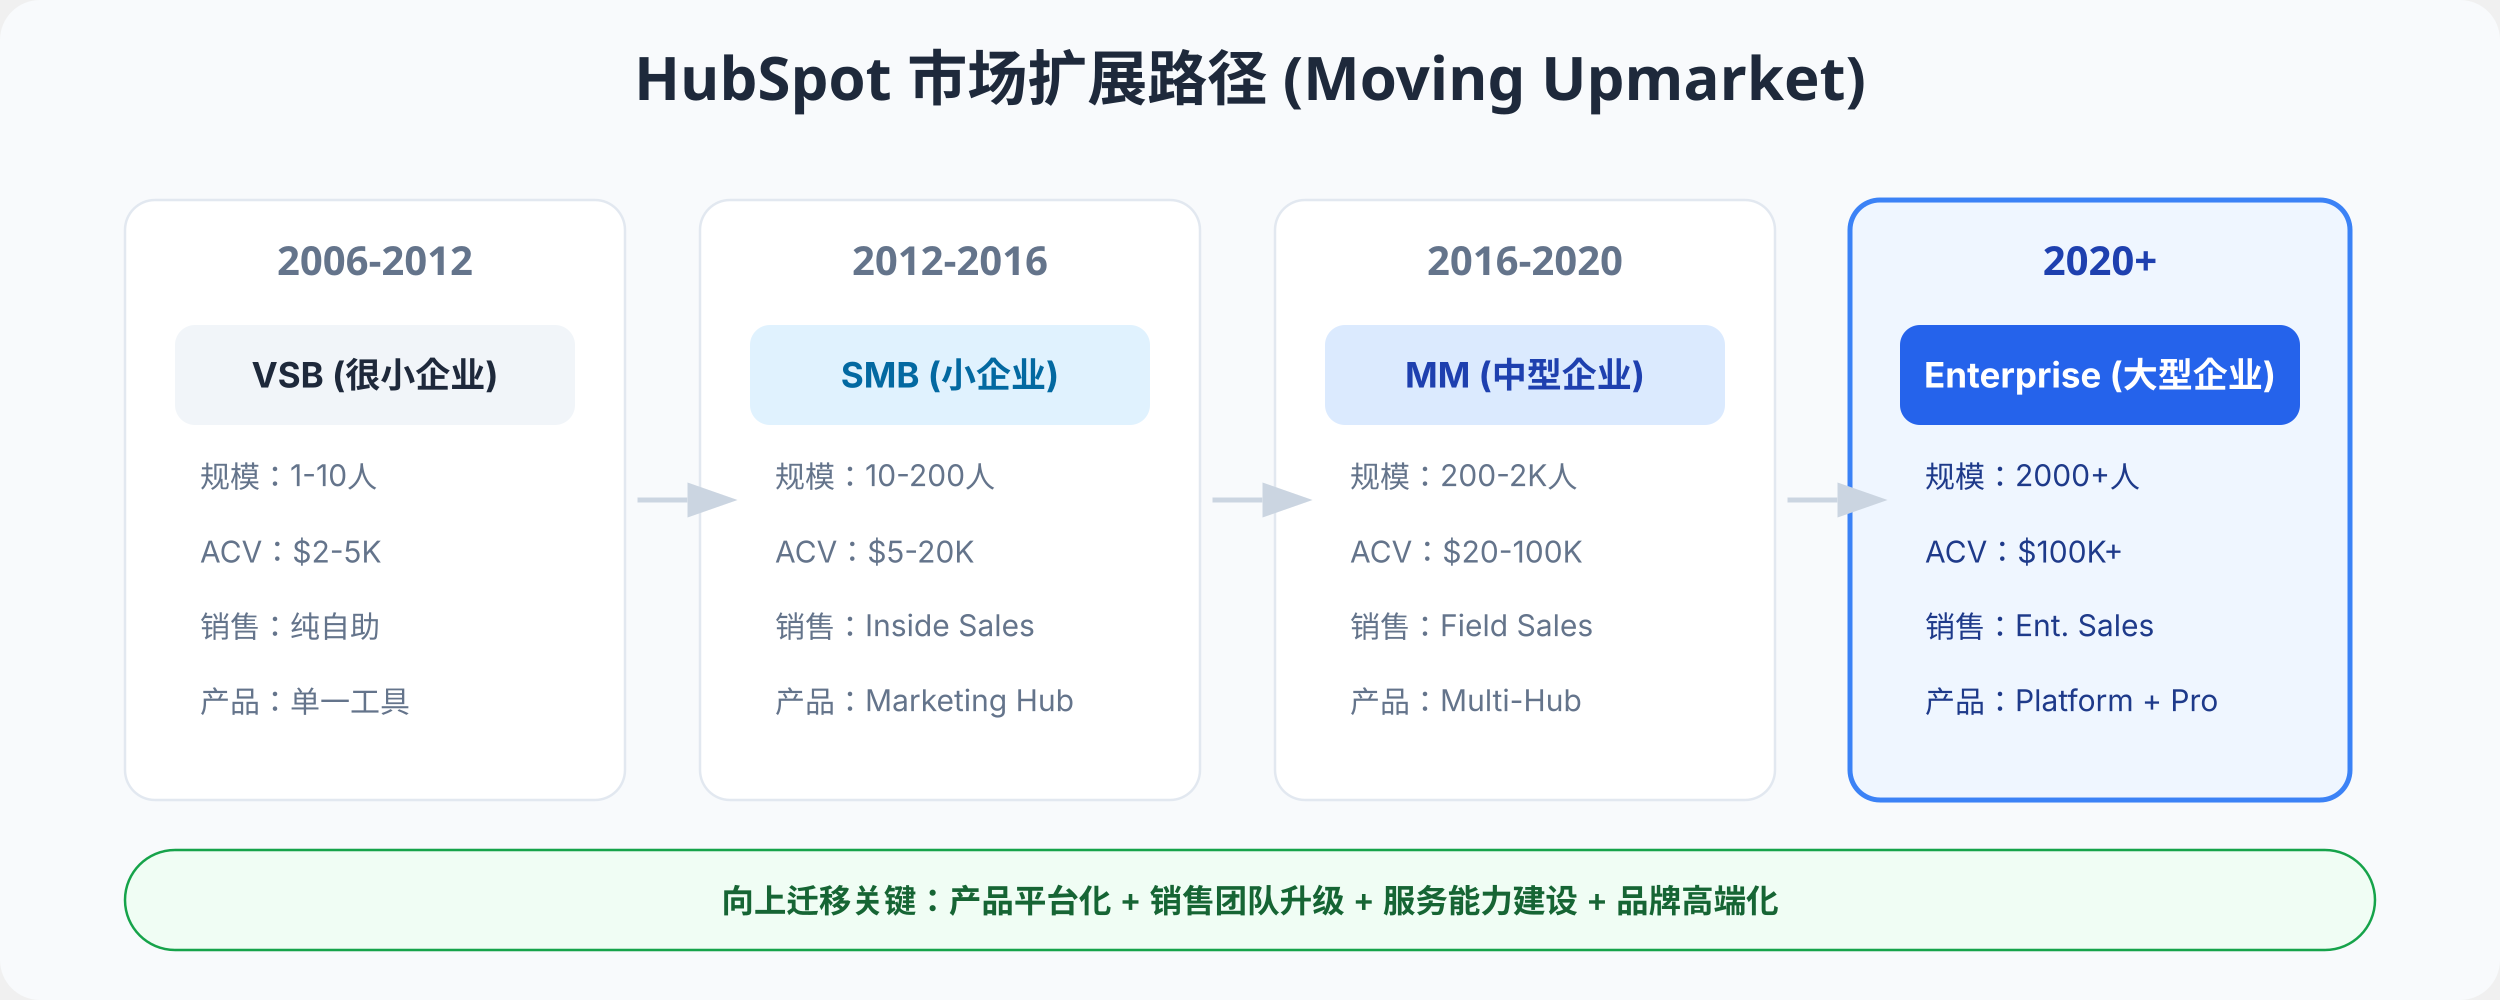
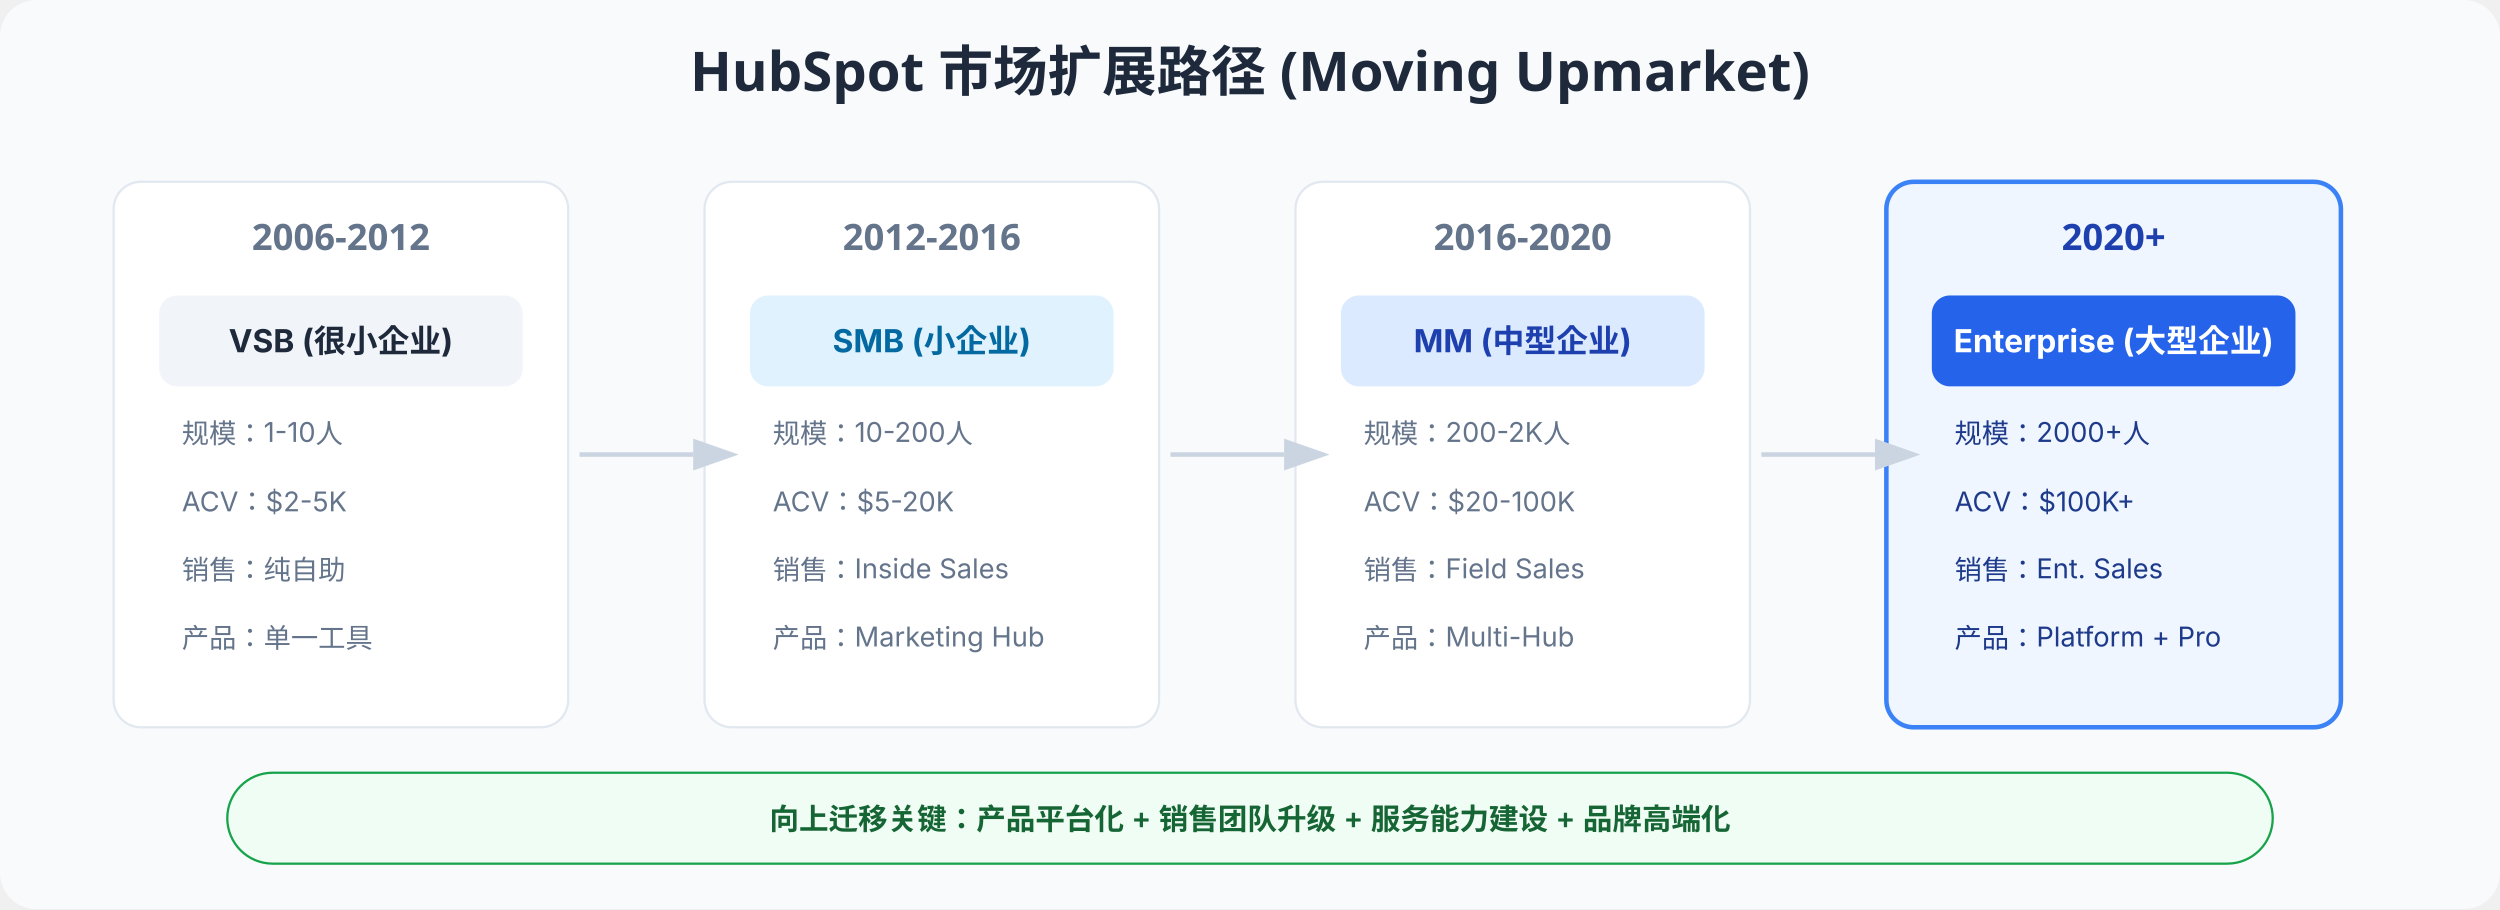
- <svg xmlns="http://www.w3.org/2000/svg" width="1000" height="400" viewBox="0 0 1000 400">
-   <rect width="1000" height="400" fill="#F8FAFC" rx="16" />
-   <text x="500" y="40" font-family="Outfit, sans-serif" font-size="24" font-weight="600" text-anchor="middle" fill="#1E293B">HubSpot 市场扩展路径 (Moving Upmarket)</text>
+ <svg xmlns="http://www.w3.org/2000/svg" width="1100" height="400" viewBox="0 0 1100 400">
+   <rect width="1100" height="400" fill="#F8FAFC" rx="16" />
+   <text x="550" y="40" font-family="Outfit, sans-serif" font-size="24" font-weight="600" text-anchor="middle" fill="#1E293B">HubSpot 市场扩展路径 (Moving Upmarket)</text>
  <g transform="translate(50, 80)">
    <rect x="0" y="0" width="200" height="240" rx="12" fill="#FFFFFF" stroke="#E2E8F0" />
    <text x="100" y="30" font-family="Outfit, sans-serif" font-size="16" font-weight="600" text-anchor="middle" fill="#64748B">2006-2012</text>
    <rect x="20" y="50" width="160" height="40" rx="8" fill="#F1F5F9" />
    <text x="100" y="75" font-family="Inter, sans-serif" font-size="14" font-weight="700" text-anchor="middle" fill="#1E293B">VSB (很小企业)</text>
    <g font-family="Inter, sans-serif" font-size="12" fill="#64748B">
      <text x="30" y="115">规模：1-10人</text>
      <text x="30" y="145">ACV：$2-5K</text>
      <text x="30" y="175">销售：纯自助</text>
      <text x="30" y="205">产品：单一工具</text>
    </g>
-     <rect x="230" y="0" width="200" height="240" rx="12" fill="#FFFFFF" stroke="#E2E8F0" />
-     <text x="330" y="30" font-family="Outfit, sans-serif" font-size="16" font-weight="600" text-anchor="middle" fill="#64748B">2012-2016</text>
-     <rect x="250" y="50" width="160" height="40" rx="8" fill="#E0F2FE" />
-     <text x="330" y="75" font-family="Inter, sans-serif" font-size="14" font-weight="700" text-anchor="middle" fill="#0369A1">SMB (小企业)</text>
+     <rect x="260" y="0" width="200" height="240" rx="12" fill="#FFFFFF" stroke="#E2E8F0" />
+     <text x="360" y="30" font-family="Outfit, sans-serif" font-size="16" font-weight="600" text-anchor="middle" fill="#64748B">2012-2016</text>
+     <rect x="280" y="50" width="160" height="40" rx="8" fill="#E0F2FE" />
+     <text x="360" y="75" font-family="Inter, sans-serif" font-size="14" font-weight="700" text-anchor="middle" fill="#0369A1">SMB (小企业)</text>
    <g font-family="Inter, sans-serif" font-size="12" fill="#64748B">
-       <text x="260" y="115">规模：10-200人</text>
-       <text x="260" y="145">ACV：$5-20K</text>
-       <text x="260" y="175">销售：Inside Sales</text>
-       <text x="260" y="205">产品：Marketing Hub</text>
+       <text x="290" y="115">规模：10-200人</text>
+       <text x="290" y="145">ACV：$5-20K</text>
+       <text x="290" y="175">销售：Inside Sales</text>
+       <text x="290" y="205">产品：Marketing Hub</text>
    </g>
-     <rect x="460" y="0" width="200" height="240" rx="12" fill="#FFFFFF" stroke="#E2E8F0" />
-     <text x="560" y="30" font-family="Outfit, sans-serif" font-size="16" font-weight="600" text-anchor="middle" fill="#64748B">2016-2020</text>
-     <rect x="480" y="50" width="160" height="40" rx="8" fill="#DBEAFE" />
-     <text x="560" y="75" font-family="Inter, sans-serif" font-size="14" font-weight="700" text-anchor="middle" fill="#1E40AF">MM (中型企业)</text>
+     <rect x="520" y="0" width="200" height="240" rx="12" fill="#FFFFFF" stroke="#E2E8F0" />
+     <text x="620" y="30" font-family="Outfit, sans-serif" font-size="16" font-weight="600" text-anchor="middle" fill="#64748B">2016-2020</text>
+     <rect x="540" y="50" width="160" height="40" rx="8" fill="#DBEAFE" />
+     <text x="620" y="75" font-family="Inter, sans-serif" font-size="14" font-weight="700" text-anchor="middle" fill="#1E40AF">MM (中型企业)</text>
    <g font-family="Inter, sans-serif" font-size="12" fill="#64748B">
-       <text x="490" y="115">规模：200-2K人</text>
-       <text x="490" y="145">ACV：$20-100K</text>
-       <text x="490" y="175">销售：Field Sales</text>
-       <text x="490" y="205">产品：Multi-Hub</text>
+       <text x="550" y="115">规模：200-2K人</text>
+       <text x="550" y="145">ACV：$20-100K</text>
+       <text x="550" y="175">销售：Field Sales</text>
+       <text x="550" y="205">产品：Multi-Hub</text>
    </g>
-     <rect x="690" y="0" width="200" height="240" rx="12" fill="#EFF6FF" stroke="#3B82F6" stroke-width="2" />
-     <text x="790" y="30" font-family="Outfit, sans-serif" font-size="16" font-weight="600" text-anchor="middle" fill="#1E40AF">2020+</text>
-     <rect x="710" y="50" width="160" height="40" rx="8" fill="#2563EB" />
-     <text x="790" y="75" font-family="Inter, sans-serif" font-size="14" font-weight="700" text-anchor="middle" fill="#FFFFFF">Enterprise (大型企业)</text>
+     <rect x="780" y="0" width="200" height="240" rx="12" fill="#EFF6FF" stroke="#3B82F6" stroke-width="2" />
+     <text x="880" y="30" font-family="Outfit, sans-serif" font-size="16" font-weight="600" text-anchor="middle" fill="#1E40AF">2020+</text>
+     <rect x="800" y="50" width="160" height="40" rx="8" fill="#2563EB" />
+     <text x="880" y="75" font-family="Inter, sans-serif" font-size="14" font-weight="700" text-anchor="middle" fill="#FFFFFF">Enterprise (大型企业)</text>
    <g font-family="Inter, sans-serif" font-size="12" fill="#1E3A8A">
-       <text x="720" y="115">规模：2000+人</text>
-       <text x="720" y="145">ACV：$100K+</text>
-       <text x="720" y="175">销售：Ent. Sales</text>
-       <text x="720" y="205">产品：Platform + Pro</text>
+       <text x="810" y="115">规模：2000+人</text>
+       <text x="810" y="145">ACV：$100K+</text>
+       <text x="810" y="175">销售：Ent. Sales</text>
+       <text x="810" y="205">产品：Platform + Pro</text>
    </g>
-     <path d="M 205 120 L 225 120" stroke="#CBD5E1" stroke-width="2" marker-end="url(#arrow-gray)" />
-     <path d="M 435 120 L 455 120" stroke="#CBD5E1" stroke-width="2" marker-end="url(#arrow-gray)" />
-     <path d="M 665 120 L 685 120" stroke="#CBD5E1" stroke-width="2" marker-end="url(#arrow-gray)" />
+     <path d="M 205 120 L 255 120" stroke="#CBD5E1" stroke-width="2" marker-end="url(#arrow-gray)" />
+     <path d="M 465 120 L 515 120" stroke="#CBD5E1" stroke-width="2" marker-end="url(#arrow-gray)" />
+     <path d="M 725 120 L 775 120" stroke="#CBD5E1" stroke-width="2" marker-end="url(#arrow-gray)" />
  </g>
-   <rect x="50" y="340" width="900" height="40" rx="20" fill="#F0FDF4" stroke="#16A34A" />
-   <text x="500" y="365" font-family="Inter, sans-serif" font-size="13" font-weight="600" text-anchor="middle" fill="#166534">向上迁移关键：产品平台化 + 销售团队升级 + 服务能力建设 + 品牌高端化</text>
+   <rect x="100" y="340" width="900" height="40" rx="20" fill="#F0FDF4" stroke="#16A34A" />
+   <text x="550" y="365" font-family="Inter, sans-serif" font-size="13" font-weight="600" text-anchor="middle" fill="#166534">向上迁移关键：产品平台化 + 销售团队升级 + 服务能力建设 + 品牌高端化</text>
  <defs>
    <marker id="arrow-gray" markerWidth="10" markerHeight="7" refX="0" refY="3.5" orient="auto">
      <polygon points="0 0, 10 3.5, 0 7" fill="#CBD5E1" />
    </marker>
  </defs>
</svg>
